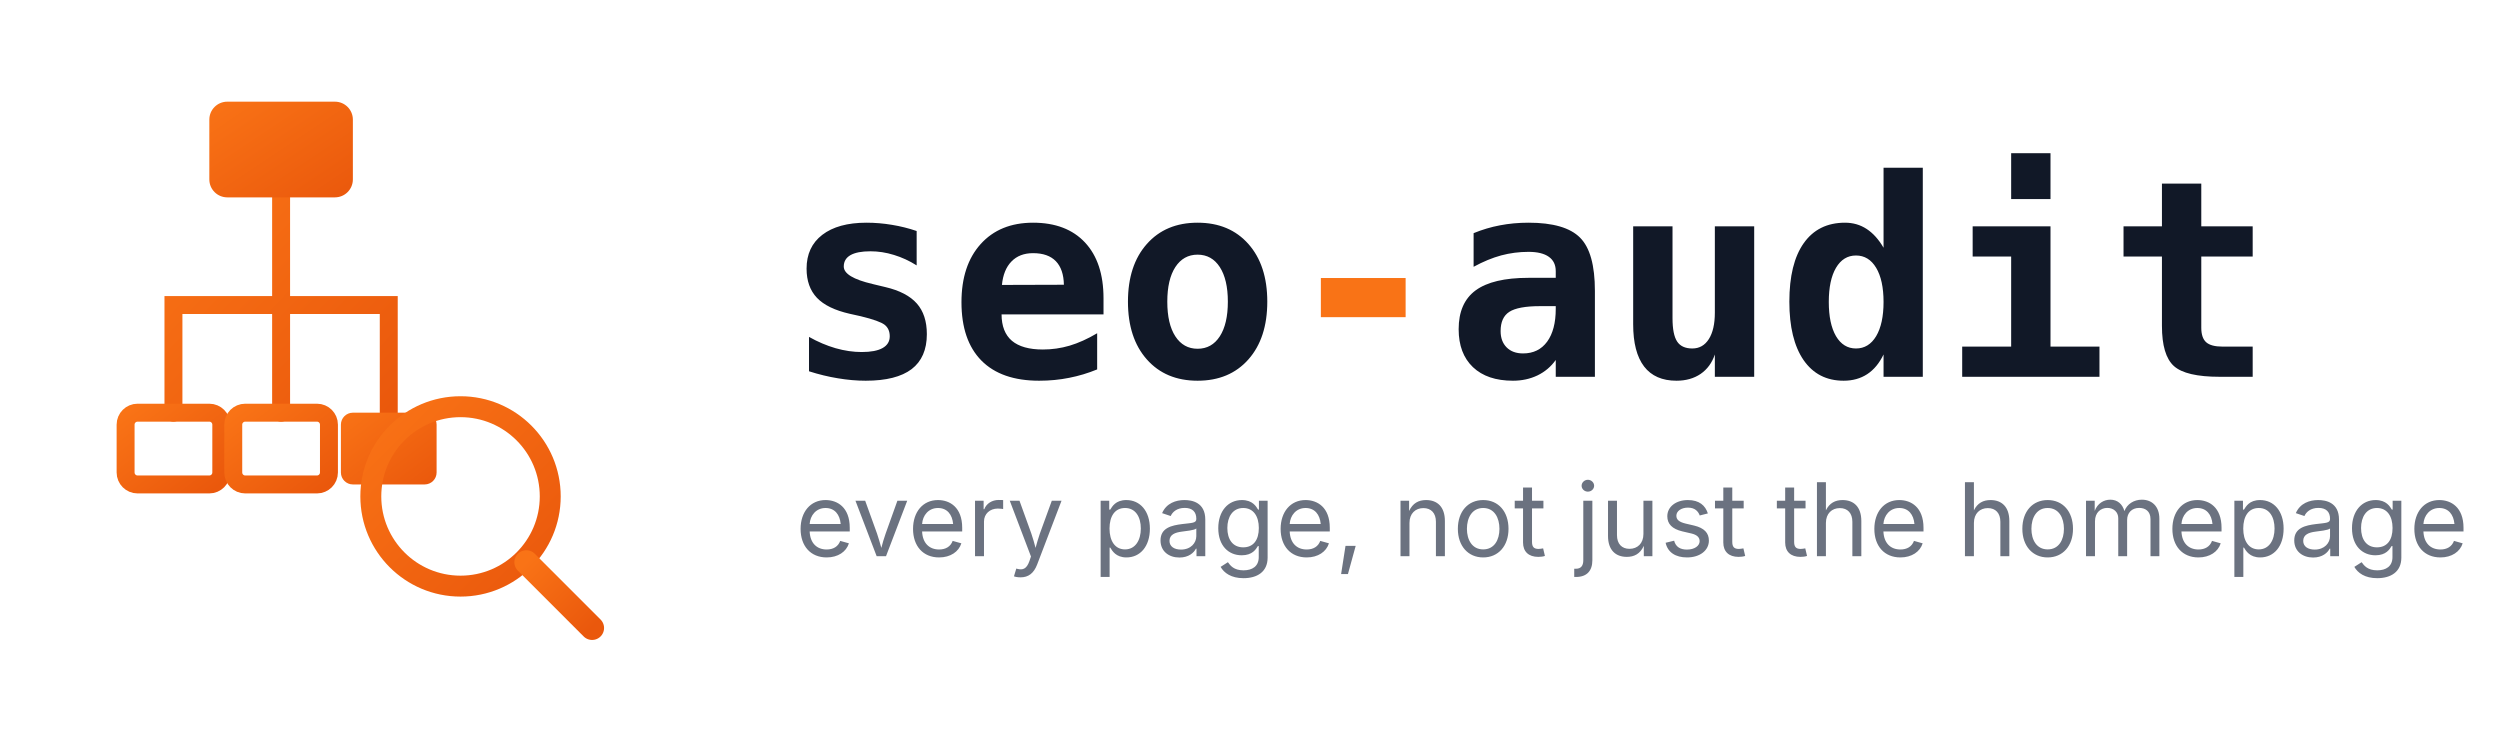
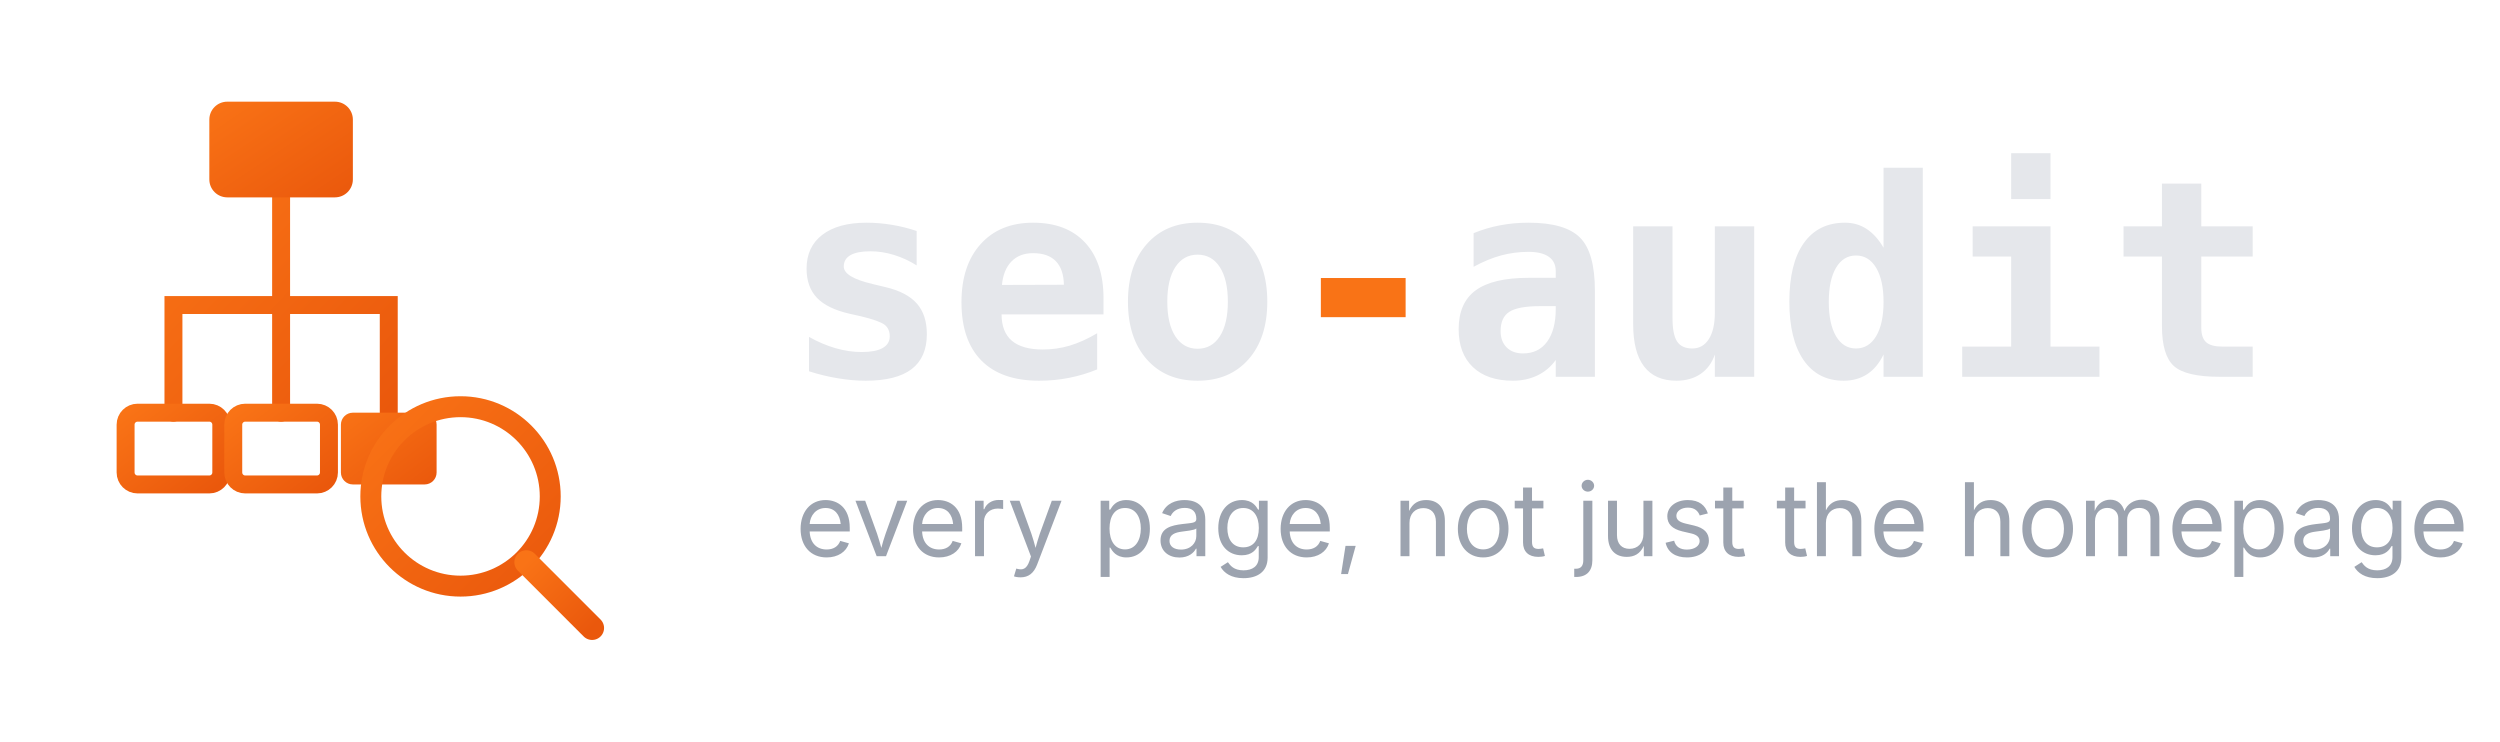
<svg xmlns="http://www.w3.org/2000/svg" width="418" height="124" viewBox="9 13 418 124" role="img" aria-label="seo-audit — every page, not just the homepage">
  <defs>
    <linearGradient id="g" x1="0" y1="0" x2="1" y2="1">
      <stop offset="0%" stop-color="#f97316" />
      <stop offset="100%" stop-color="#ea580c" />
    </linearGradient>
  </defs>
  <g transform="translate(34,30)" fill="none" stroke="url(#g)" stroke-width="3" stroke-linecap="round">
    <path d="M22 14 V34 M22 34 H4 V52 M22 34 H40 V52 M22 34 H22 V52" />
    <rect x="10" y="0" width="24" height="16" rx="3" fill="url(#g)" stroke="none" />
    <rect x="-4" y="52" width="16" height="12" rx="2" />
    <rect x="14" y="52" width="16" height="12" rx="2" />
    <rect x="32" y="52" width="16" height="12" rx="2" fill="url(#g)" stroke="none" />
  </g>
  <circle cx="86" cy="96" r="15" fill="none" stroke="url(#g)" stroke-width="3.5" />
  <path d="M97 107 L108 118" stroke="url(#g)" stroke-width="4" stroke-linecap="round" />
-   <text x="140" y="76" fill="#111827" font-family="ui-monospace, SFMono-Regular, Menlo, monospace" font-size="46" font-weight="700">seo<tspan fill="#f97316">-</tspan>audit</text>
-   <text x="142" y="106" font-family="ui-sans-serif, system-ui, -apple-system, Segoe UI, sans-serif" font-size="17" fill="#6b7280">every page, not just the homepage</text>
+   <text x="140" y="76" fill="#e5e7eb" font-family="ui-monospace, SFMono-Regular, Menlo, monospace" font-size="46" font-weight="700">seo<tspan fill="#f97316">-</tspan>audit</text>
+   <text x="142" y="106" font-family="ui-sans-serif, system-ui, -apple-system, Segoe UI, sans-serif" font-size="17" fill="#9ca3af">every page, not just the homepage</text>
</svg>
